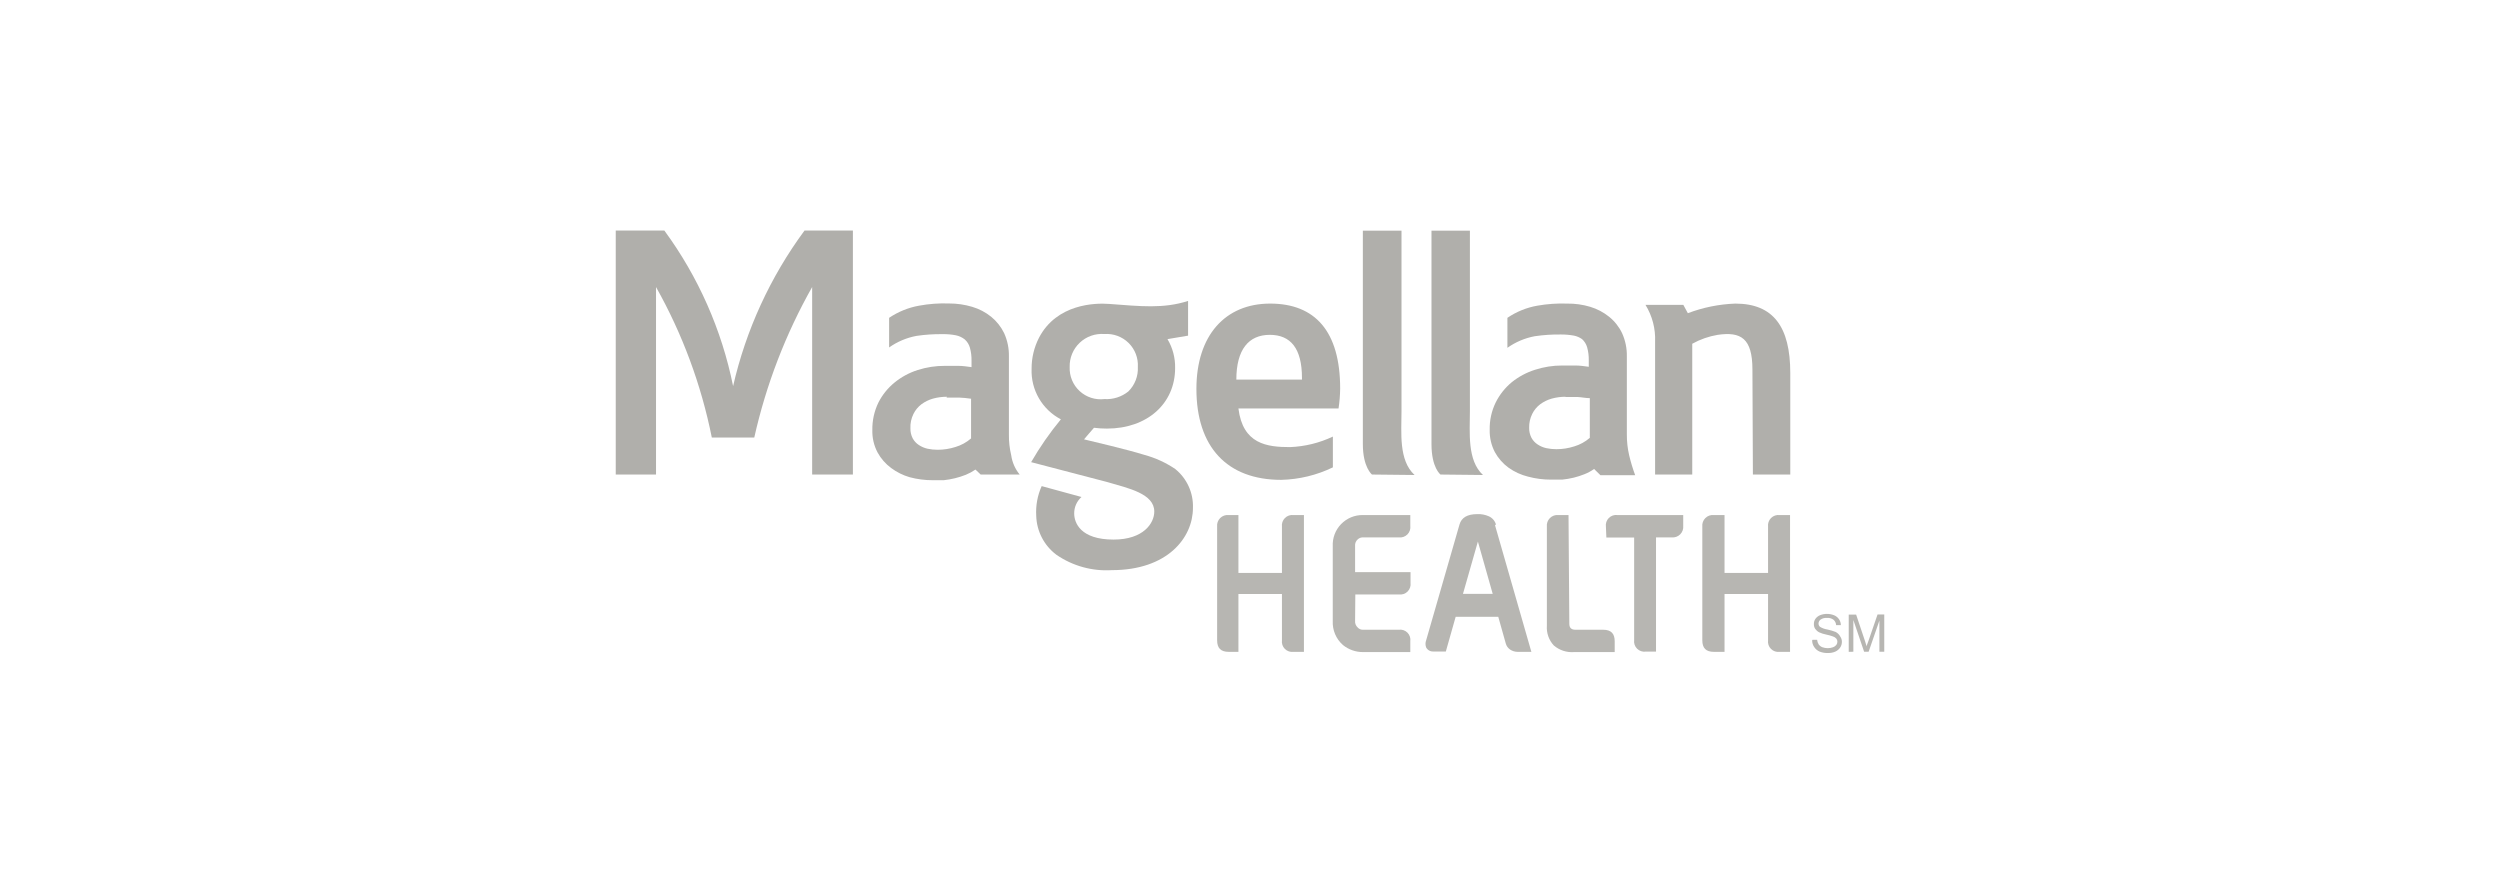
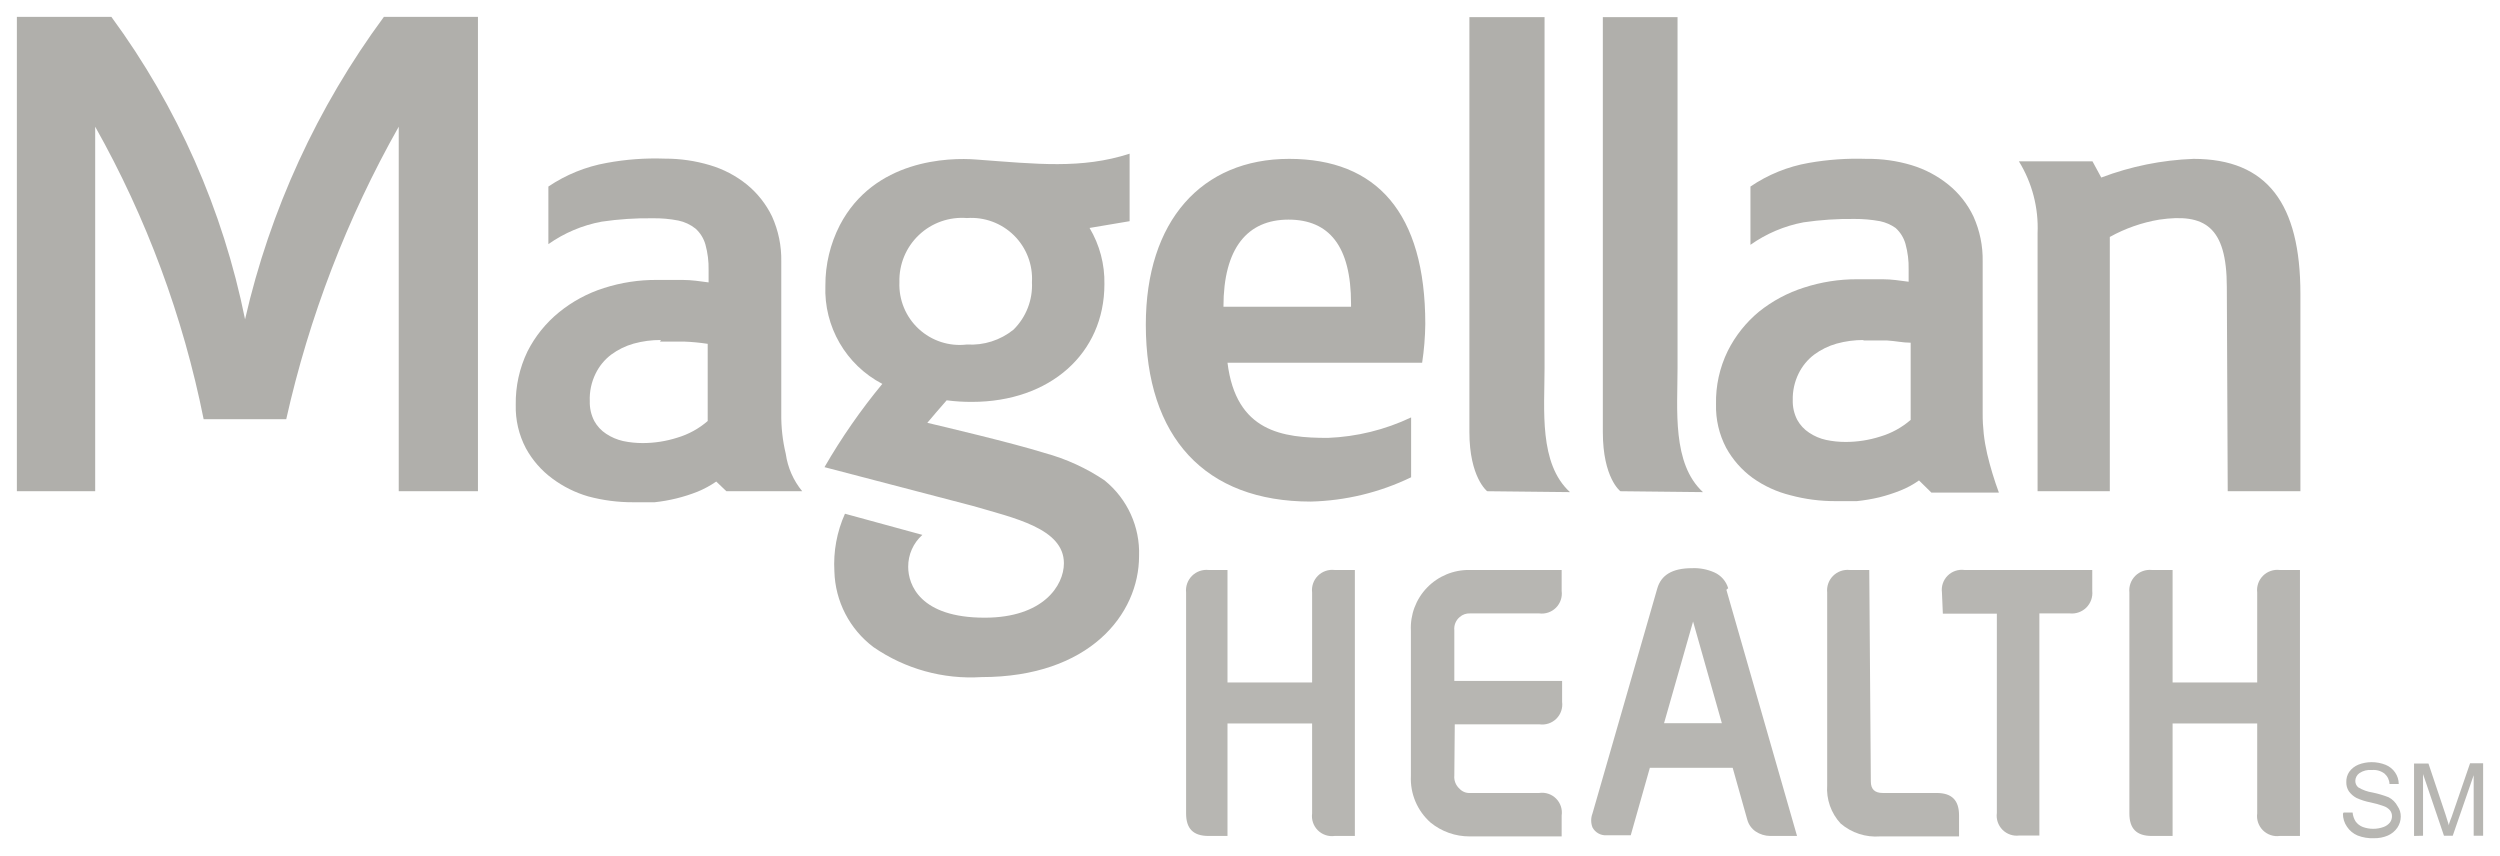
- <svg xmlns="http://www.w3.org/2000/svg" id="Layer_1" data-name="Layer 1" viewBox="0 0 216 76.29">
+ <svg xmlns="http://www.w3.org/2000/svg" id="Layer_1" data-name="Layer 1" viewBox="52.45 19.17 111.1 38.0">
  <defs>
    <style>.cls-1{fill:#b0afab;}.cls-2{fill:#b7b6b2;}</style>
  </defs>
  <path class="cls-1" d="M124.46,41s-.78-.58-.78-2.63V19.93H127V35.52c0,1.85-.25,4.25,1.13,5.52Z" />
  <path class="cls-1" d="M118.54,41s-.79-.61-.79-2.63V19.93h3.34V35.52c0,1.85-.26,4.25,1.13,5.52Z" />
  <path class="cls-1" d="M81.82,34.28a4.47,4.47,0,0,0-1.21.16,3.11,3.11,0,0,0-1,.49,2.35,2.35,0,0,0-.69.84A2.54,2.54,0,0,0,78.66,37a1.8,1.8,0,0,0,.2.88,1.61,1.61,0,0,0,.53.57,2.27,2.27,0,0,0,.75.32,4.21,4.21,0,0,0,.87.09,5.05,5.05,0,0,0,1.54-.24,3.64,3.64,0,0,0,1.35-.74l0-3.43a9.32,9.32,0,0,0-1.05-.1l-1.07,0m2.5,6.22a4.44,4.44,0,0,1-.83.45,7.28,7.28,0,0,1-1.91.47c-.33,0-.65,0-.95,0a7.57,7.57,0,0,1-2-.26A5,5,0,0,1,77,40.44a4.13,4.13,0,0,1-1.18-1.35,3.92,3.92,0,0,1-.45-1.93,5.26,5.26,0,0,1,.52-2.37,5.36,5.36,0,0,1,1.4-1.74,6.06,6.06,0,0,1,2-1.08,7.55,7.55,0,0,1,2.36-.36c.37,0,.75,0,1.14,0s.78.06,1.15.11v-.55a3.94,3.94,0,0,0-.14-1.13,1.5,1.5,0,0,0-.44-.71,1.82,1.82,0,0,0-.77-.36,5.49,5.49,0,0,0-1.14-.1,14.23,14.23,0,0,0-2.26.15,6,6,0,0,0-2.37,1V27.46a6.76,6.76,0,0,1,2.59-1.05A11.85,11.85,0,0,1,82,26.22a6.91,6.91,0,0,1,2,.29,4.77,4.77,0,0,1,1.64.86,4.18,4.18,0,0,1,1.12,1.42,4.66,4.66,0,0,1,.41,2c0,1.13,0,2.25,0,3.38s0,2.25,0,3.37a7.26,7.26,0,0,0,.2,1.8A3.35,3.35,0,0,0,88.1,41H84.73Z" />
  <path class="cls-1" d="M135.28,34.28a4.47,4.47,0,0,0-1.21.16,3.11,3.11,0,0,0-1,.49,2.35,2.35,0,0,0-.69.84,2.54,2.54,0,0,0-.26,1.18,1.8,1.8,0,0,0,.2.88,1.61,1.61,0,0,0,.53.57,2.18,2.18,0,0,0,.75.32,4.14,4.14,0,0,0,.87.09,5.05,5.05,0,0,0,1.54-.24,3.64,3.64,0,0,0,1.35-.74l0-3.43c-.35,0-.69-.08-1.06-.1l-1.06,0m2.49,6.22a3.89,3.89,0,0,1-.83.45,7.21,7.21,0,0,1-.93.3,7.87,7.87,0,0,1-1,.17c-.33,0-.64,0-.95,0a7.57,7.57,0,0,1-2-.26,4.94,4.94,0,0,1-1.68-.77,4.1,4.1,0,0,1-1.18-1.34,3.94,3.94,0,0,1-.45-1.93,5.13,5.13,0,0,1,.52-2.37,5.39,5.39,0,0,1,1.39-1.75,6.19,6.19,0,0,1,2-1.07,7.56,7.56,0,0,1,2.36-.37c.37,0,.75,0,1.14,0s.77.06,1.15.11v-.55a3.94,3.94,0,0,0-.14-1.13,1.5,1.5,0,0,0-.44-.71A1.86,1.86,0,0,0,136,29a6.12,6.12,0,0,0-1.14-.1,14.3,14.3,0,0,0-2.26.15,6,6,0,0,0-2.36,1V27.46a6.63,6.63,0,0,1,2.59-1.05,12.35,12.35,0,0,1,2.57-.18,6.63,6.63,0,0,1,2,.28,4.82,4.82,0,0,1,1.63.86,4.06,4.06,0,0,1,1.12,1.42,4.66,4.66,0,0,1,.41,2c0,1.13,0,2.25,0,3.38s0,2.25,0,3.37a7.76,7.76,0,0,0,.2,1.8,14.8,14.8,0,0,0,.52,1.72h-3Z" />
  <path class="cls-1" d="M69.51,19.92a36.27,36.27,0,0,0-6.17,13.44A34.11,34.11,0,0,0,57.4,19.92H53.2V41h3.48V24.8a44.18,44.18,0,0,1,4.82,13h3.67a47.54,47.54,0,0,1,5-13V41h3.52V19.92Z" />
  <path class="cls-1" d="M95.42,28.86a2.7,2.7,0,0,1,2.89,2.85,2.77,2.77,0,0,1-.82,2.11,3,3,0,0,1-2.07.66,2.68,2.68,0,0,1-3-2.77,2.78,2.78,0,0,1,3-2.85m6.15,11.68a9,9,0,0,0-2.7-1.24h0c-1.4-.44-4.57-1.19-5.21-1.34.27-.33.56-.65.86-1h0a8.42,8.42,0,0,0,1.12.07c3.47,0,5.89-2.15,5.89-5.23a4.69,4.69,0,0,0-.66-2.5l1.78-.3V26c-2.14.69-4.11.46-6.81.26-1.24-.1-4.55,0-6.07,2.92a5.82,5.82,0,0,0-.64,2.68,4.72,4.72,0,0,0,2.53,4.37h0a27,27,0,0,0-2.57,3.7l6.58,1.72c1.84.54,4.06,1,4.06,2.55,0,1-.93,2.42-3.52,2.42-2.87,0-3.4-1.46-3.4-2.26a1.89,1.89,0,0,1,.63-1.42L90,42a5.48,5.48,0,0,0-.47,2.56,4.36,4.36,0,0,0,1.74,3.37,7.61,7.61,0,0,0,4.8,1.33c4.79,0,7-2.79,7-5.38a4.13,4.13,0,0,0-1.52-3.35" />
  <path class="cls-1" d="M151.41,31.93c0-2.71-1-3.29-3-3a6.87,6.87,0,0,0-2.2.77V41H143V29.53a5.62,5.62,0,0,0-.83-3.19h3.27l.39.72a12.91,12.91,0,0,1,4.1-.83c3.28,0,4.75,2,4.75,6V41h-3.23Z" />
  <path class="cls-1" d="M109.71,28.93c1.8,0,2.78,1.17,2.78,3.73v.14h-5.67c0-2.61,1.07-3.87,2.89-3.87m5.94,6.36a12.34,12.34,0,0,0,.14-1.72c0-4.95-2.17-7.34-6.05-7.34s-6.37,2.75-6.37,7.37c0,5,2.63,7.86,7.33,7.86a10.83,10.83,0,0,0,4.46-1.08V37.72a9.5,9.5,0,0,1-3.7.91c-2,0-4.08-.26-4.46-3.34Z" />
  <path class="cls-2" d="M106.16,56.32c-.69,0-1-.33-1-1V45.5a.91.91,0,0,1,1-1H107v5h3.76v-4a.9.9,0,0,1,1-1h.9V56.32h-.9a.89.89,0,0,1-1-1v-4H107v5Z" />
  <path class="cls-2" d="M117.08,53.63a.7.7,0,0,0,.23.59.59.59,0,0,0,.47.19h3.07a.88.88,0,0,1,1,1v.93h-4.09a2.73,2.73,0,0,1-1.73-.61,2.6,2.6,0,0,1-.88-2.08V47.2a2.57,2.57,0,0,1,2.61-2.7h4.09v.93a.89.89,0,0,1-1,1h-3.07a.65.65,0,0,0-.46.16.68.68,0,0,0-.24.59v2.25h4.79v.93a.89.89,0,0,1-1,1h-3.77Z" />
  <path class="cls-2" d="M129.17,45.38l3.14,10.94h-1.19a1.18,1.18,0,0,1-.65-.2.93.93,0,0,1-.37-.52l-.65-2.31h-3.68l-.85,3h-1.08a.66.66,0,0,1-.62-.35.86.86,0,0,1,0-.62l2.88-10c.17-.59.66-.9,1.54-.9a2.21,2.21,0,0,1,1,.19,1.11,1.11,0,0,1,.61.7m-.28,6-1.28-4.52-1.29,4.52Z" />
  <path class="cls-2" d="M135.59,53.9c0,.34.17.51.53.51h2.39c.69,0,1,.33,1,1v.93H136a2.41,2.41,0,0,1-1.75-.57,2.27,2.27,0,0,1-.6-1.71V45.5a.91.91,0,0,1,1-1h.87Z" />
  <path class="cls-2" d="M138.75,45.5a.89.89,0,0,1,1-1h5.68v.93a.91.91,0,0,1-1,1h-1.35v9.87h-.89a.89.89,0,0,1-1-1V46.44h-2.4Z" />
  <path class="cls-2" d="M148.08,56.32c-.69,0-1-.33-1-1V45.5a.91.91,0,0,1,1-1H149v5h3.76v-4a.9.9,0,0,1,1-1h.9V56.32h-.9a.89.89,0,0,1-1-1v-4H149v5Z" />
  <path class="cls-2" d="M156.6,55.28l.4,0a.9.9,0,0,0,.13.39.7.7,0,0,0,.32.25,1.35,1.35,0,0,0,.93,0,.63.63,0,0,0,.28-.2.47.47,0,0,0,.09-.28.41.41,0,0,0-.09-.26.61.61,0,0,0-.29-.19,4,4,0,0,0-.57-.16,2.72,2.72,0,0,1-.63-.2,1,1,0,0,1-.34-.3.71.71,0,0,1-.11-.4.77.77,0,0,1,.13-.46.94.94,0,0,1,.41-.32,1.62,1.62,0,0,1,.58-.11,1.68,1.68,0,0,1,.63.12.94.94,0,0,1,.42.34.91.91,0,0,1,.16.51l-.41,0a.65.65,0,0,0-.22-.46.8.8,0,0,0-.56-.16.84.84,0,0,0-.56.14.43.43,0,0,0-.18.34.37.37,0,0,0,.13.29,1.75,1.75,0,0,0,.64.23,4.44,4.44,0,0,1,.71.21A.94.94,0,0,1,159,55a.78.78,0,0,1,.14.46.88.88,0,0,1-.15.49,1,1,0,0,1-.42.35,1.49,1.49,0,0,1-.62.12,1.81,1.81,0,0,1-.73-.12,1.06,1.06,0,0,1-.47-.39,1,1,0,0,1-.18-.58" />
  <path class="cls-2" d="M159.73,56.32V53.1h.64l.76,2.27q.1.32.15.48c0-.12.1-.29.17-.52l.77-2.24h.58v3.22h-.42V53.62l-.93,2.69h-.39l-.93-2.74v2.74Z" />
</svg>
